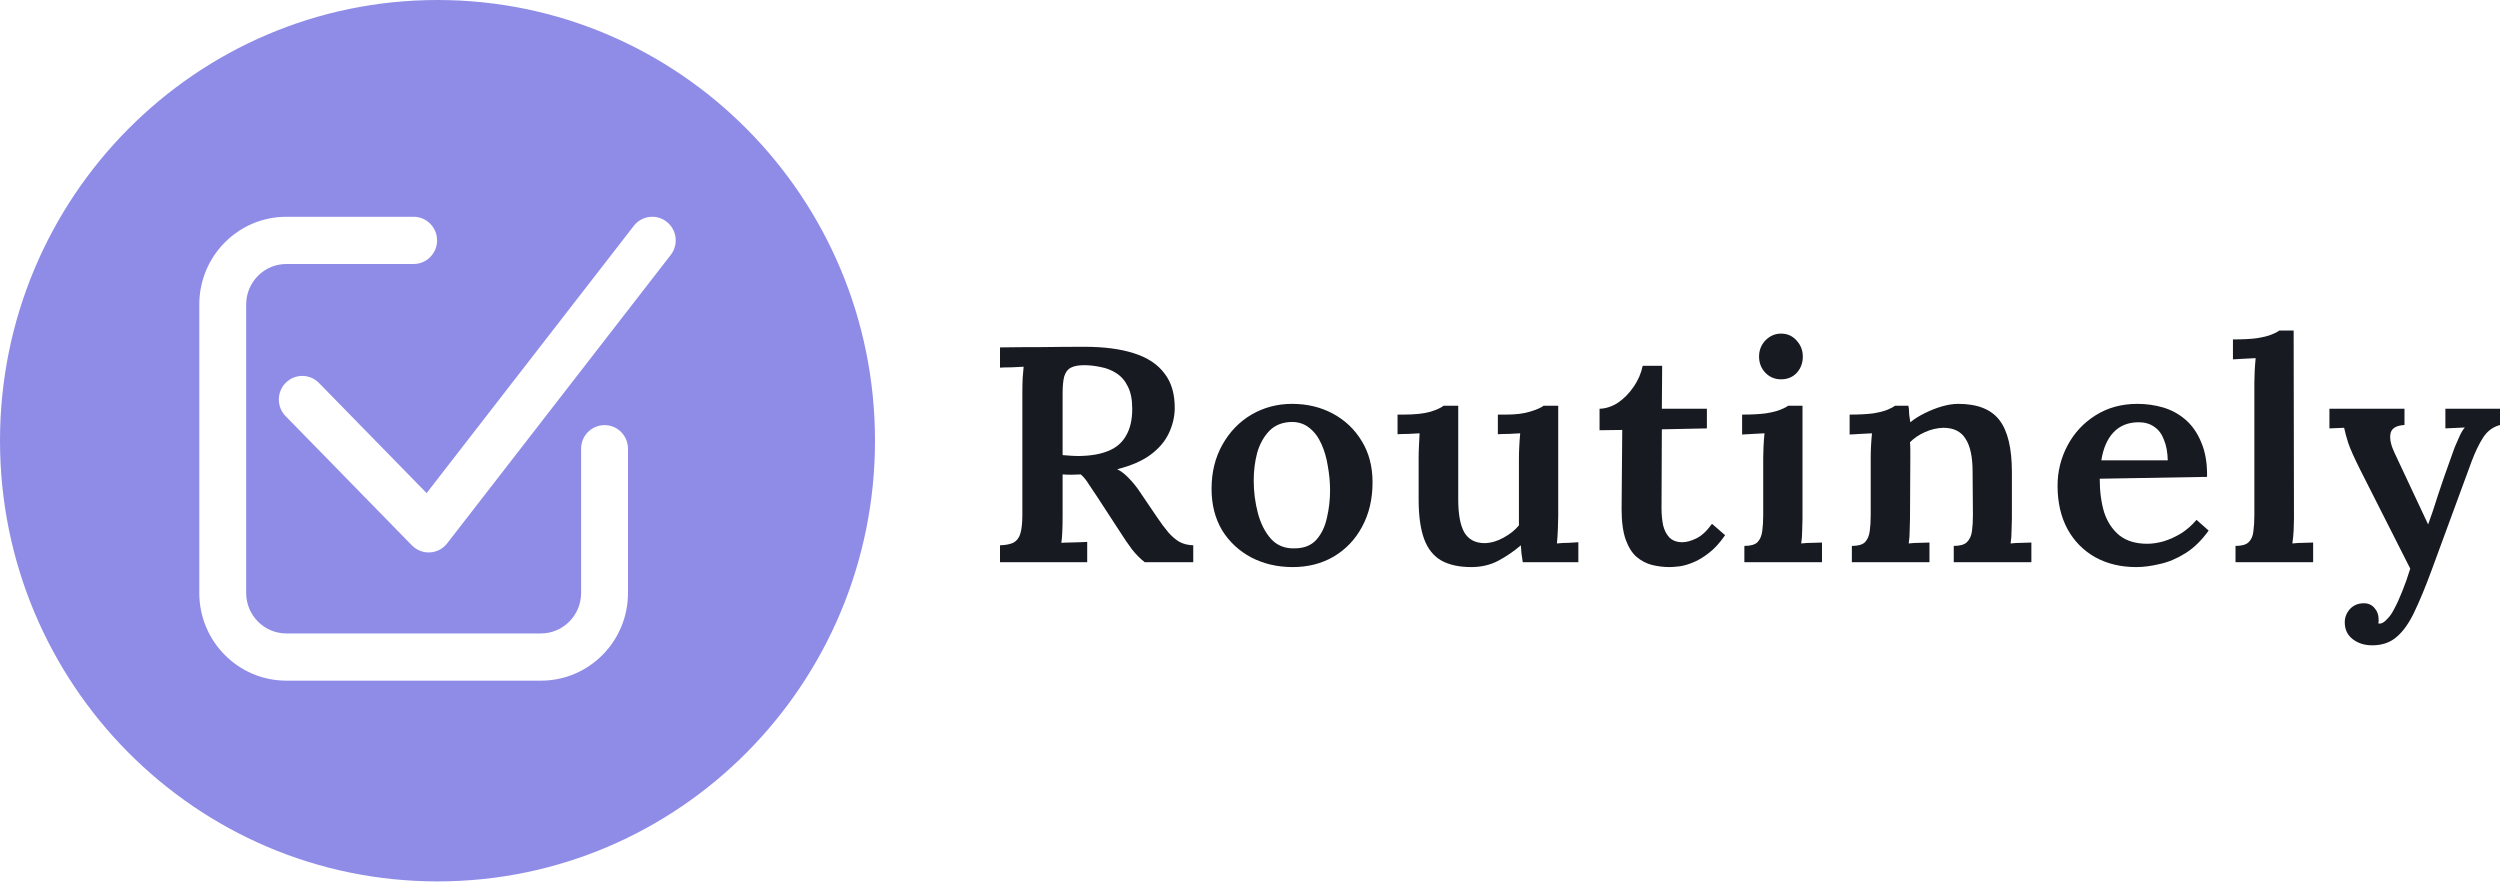
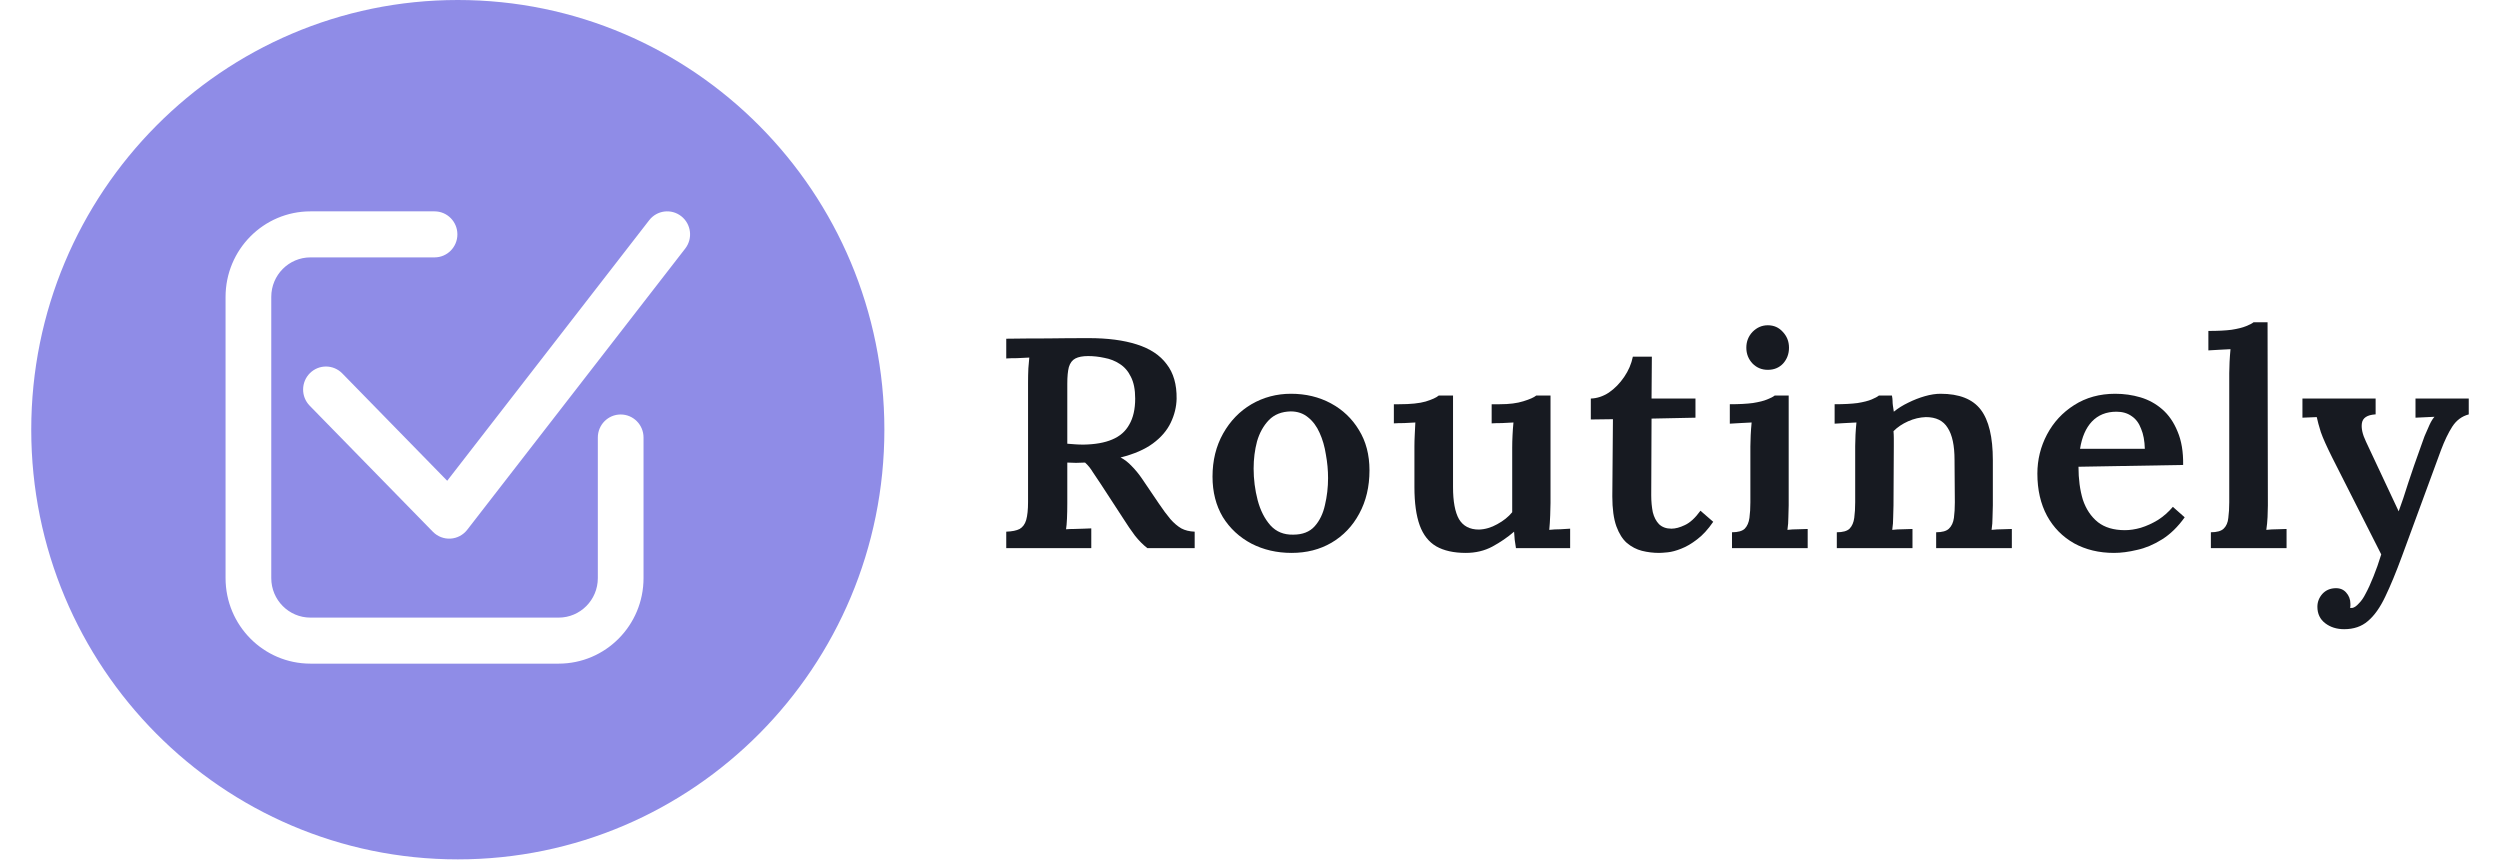
- <svg xmlns="http://www.w3.org/2000/svg" width="156" height="55" viewBox="0 0 156 55" fill="none">
+ <svg xmlns="http://www.w3.org/2000/svg" width="192" height="66" viewBox="0 0 156 55" fill="none">
  <path fill-rule="evenodd" clip-rule="evenodd" d="M27.3 55C42.377 55 54.6 42.688 54.6 27.5C54.6 12.312 42.377 0 27.3 0C12.223 0 0 12.312 0 27.5C0 42.688 12.223 55 27.3 55ZM41.855 15.907C42.352 15.265 42.239 14.34 41.602 13.839C40.965 13.338 40.046 13.452 39.549 14.093L26.621 30.77L19.904 23.897C19.337 23.318 18.411 23.31 17.836 23.881C17.26 24.452 17.253 25.385 17.82 25.965L25.706 34.034C26.002 34.336 26.412 34.495 26.832 34.471C27.253 34.447 27.642 34.241 27.901 33.907L41.855 15.907ZM15.361 19C15.361 17.605 16.484 16.473 17.869 16.473H25.811C26.619 16.473 27.273 15.814 27.273 15C27.273 14.186 26.619 13.527 25.811 13.527H17.869C14.868 13.527 12.436 15.977 12.436 19V37C12.436 40.023 14.868 42.473 17.869 42.473H33.753C36.754 42.473 39.186 40.023 39.186 37V28C39.186 27.186 38.531 26.527 37.724 26.527C36.916 26.527 36.261 27.186 36.261 28V37C36.261 38.395 35.138 39.527 33.753 39.527H17.869C16.484 39.527 15.361 38.395 15.361 37V19Z" fill="#8F8CE7" />
  <path d="M62.4 35.08V34.027C62.772 34.014 63.058 33.956 63.257 33.854C63.456 33.739 63.596 33.548 63.676 33.28C63.755 32.999 63.795 32.616 63.795 32.131V24.492C63.795 24.173 63.802 23.867 63.815 23.573C63.842 23.28 63.862 23.05 63.875 22.884C63.649 22.897 63.39 22.91 63.098 22.922C62.805 22.922 62.573 22.929 62.4 22.942V21.678C63.277 21.665 64.154 21.659 65.031 21.659C65.921 21.646 66.805 21.64 67.682 21.64C68.891 21.64 69.915 21.774 70.752 22.042C71.602 22.31 72.24 22.731 72.665 23.305C73.104 23.867 73.317 24.607 73.303 25.526C73.29 26.049 73.164 26.56 72.924 27.058C72.685 27.555 72.307 27.996 71.788 28.379C71.27 28.762 70.579 29.062 69.715 29.279C69.968 29.406 70.207 29.591 70.433 29.834C70.672 30.076 70.891 30.344 71.091 30.638L72.167 32.227C72.433 32.623 72.679 32.954 72.905 33.222C73.13 33.478 73.363 33.676 73.602 33.816C73.841 33.944 74.127 34.014 74.459 34.027V35.08H71.43C71.15 34.863 70.885 34.594 70.632 34.275C70.393 33.956 70.141 33.586 69.875 33.165L68.44 30.963C68.267 30.695 68.101 30.446 67.941 30.217C67.795 29.974 67.629 29.77 67.443 29.604C67.23 29.617 67.038 29.623 66.865 29.623C66.692 29.623 66.506 29.617 66.307 29.604V32.208C66.307 32.565 66.3 32.891 66.287 33.184C66.274 33.478 66.254 33.708 66.227 33.873C66.373 33.861 66.546 33.854 66.745 33.854C66.958 33.842 67.164 33.835 67.363 33.835C67.563 33.822 67.722 33.816 67.842 33.816V35.08H62.4ZM67.343 28.455C68.088 28.443 68.699 28.334 69.177 28.13C69.669 27.926 70.034 27.607 70.273 27.173C70.526 26.739 70.652 26.183 70.652 25.507C70.652 24.933 70.559 24.467 70.373 24.109C70.2 23.752 69.961 23.478 69.656 23.286C69.363 23.095 69.038 22.967 68.679 22.903C68.333 22.827 67.988 22.788 67.642 22.788C67.297 22.788 67.024 22.839 66.825 22.942C66.626 23.044 66.486 23.229 66.406 23.497C66.34 23.752 66.307 24.103 66.307 24.55V28.398C66.466 28.411 66.632 28.423 66.805 28.436C66.978 28.449 67.157 28.455 67.343 28.455Z" fill="#171A21" />
  <path d="M80.664 35.386C79.72 35.386 78.863 35.188 78.093 34.792C77.322 34.384 76.71 33.816 76.259 33.089C75.82 32.348 75.601 31.487 75.601 30.504C75.601 29.47 75.827 28.551 76.279 27.747C76.731 26.943 77.335 26.317 78.093 25.871C78.863 25.424 79.707 25.201 80.624 25.201C81.567 25.201 82.418 25.405 83.175 25.813C83.933 26.222 84.531 26.79 84.969 27.517C85.421 28.245 85.647 29.106 85.647 30.102C85.647 31.148 85.428 32.074 84.989 32.878C84.564 33.669 83.973 34.288 83.215 34.735C82.471 35.169 81.621 35.386 80.664 35.386ZM80.763 34.218C81.362 34.218 81.82 34.039 82.139 33.682C82.458 33.325 82.677 32.871 82.797 32.323C82.93 31.761 82.996 31.187 82.996 30.6C82.996 30.102 82.95 29.598 82.856 29.087C82.777 28.577 82.644 28.117 82.458 27.709C82.272 27.288 82.026 26.956 81.72 26.713C81.415 26.458 81.043 26.33 80.604 26.33C80.019 26.343 79.554 26.528 79.209 26.885C78.863 27.243 78.611 27.696 78.451 28.245C78.305 28.794 78.232 29.374 78.232 29.987C78.232 30.676 78.318 31.353 78.491 32.016C78.664 32.667 78.936 33.203 79.308 33.624C79.68 34.033 80.165 34.231 80.763 34.218Z" fill="#171A21" />
  <path d="M91.812 35.386C91.041 35.386 90.41 35.245 89.918 34.965C89.44 34.684 89.087 34.237 88.862 33.624C88.636 32.999 88.523 32.182 88.523 31.174V28.57C88.523 28.353 88.529 28.111 88.543 27.843C88.556 27.575 88.569 27.307 88.582 27.039C88.37 27.051 88.131 27.064 87.865 27.077C87.599 27.077 87.38 27.083 87.207 27.096V25.871H87.546C88.277 25.871 88.842 25.813 89.24 25.698C89.652 25.571 89.931 25.443 90.077 25.316H90.994V31.174C90.994 32.093 91.121 32.776 91.373 33.222C91.639 33.669 92.064 33.892 92.649 33.892C93.047 33.88 93.439 33.765 93.825 33.548C94.223 33.331 94.542 33.076 94.781 32.782V28.647C94.781 28.392 94.788 28.13 94.802 27.862C94.815 27.581 94.835 27.307 94.861 27.039C94.649 27.051 94.403 27.064 94.124 27.077C93.858 27.077 93.639 27.083 93.466 27.096V25.871H93.984C94.596 25.871 95.1 25.807 95.499 25.679C95.911 25.552 96.183 25.43 96.316 25.316H97.233V32.189C97.233 32.367 97.227 32.629 97.213 32.974C97.2 33.318 97.18 33.631 97.153 33.912C97.379 33.886 97.619 33.873 97.871 33.873C98.124 33.861 98.33 33.848 98.489 33.835V35.08H95.021C94.994 34.901 94.968 34.722 94.941 34.544C94.928 34.365 94.914 34.193 94.901 34.027C94.489 34.384 94.024 34.703 93.506 34.984C93.001 35.252 92.436 35.386 91.812 35.386Z" fill="#171A21" />
  <path d="M104.178 35.386C103.806 35.386 103.44 35.341 103.082 35.252C102.736 35.163 102.417 34.997 102.125 34.754C101.846 34.512 101.62 34.154 101.447 33.682C101.274 33.197 101.188 32.559 101.188 31.767L101.228 26.828L99.812 26.847V25.507C100.211 25.494 100.597 25.367 100.969 25.124C101.341 24.869 101.666 24.537 101.945 24.128C102.224 23.72 102.41 23.286 102.503 22.827H103.719L103.699 25.507H106.51V26.732L103.699 26.79L103.679 31.71C103.679 32.093 103.713 32.45 103.779 32.782C103.859 33.101 103.992 33.356 104.178 33.548C104.377 33.739 104.643 33.835 104.975 33.835C105.228 33.835 105.513 33.758 105.832 33.605C106.164 33.452 106.497 33.146 106.829 32.686L107.646 33.395C107.314 33.88 106.968 34.256 106.61 34.524C106.264 34.792 105.925 34.99 105.593 35.118C105.274 35.245 104.988 35.322 104.736 35.348C104.483 35.373 104.297 35.386 104.178 35.386Z" fill="#171A21" />
  <path d="M108.848 34.065C109.233 34.065 109.506 33.988 109.665 33.835C109.825 33.669 109.924 33.439 109.964 33.146C110.004 32.852 110.024 32.52 110.024 32.15V28.57C110.024 28.353 110.031 28.117 110.044 27.862C110.057 27.594 110.077 27.319 110.104 27.039C109.878 27.051 109.632 27.064 109.366 27.077C109.1 27.09 108.881 27.102 108.708 27.115V25.871C109.306 25.871 109.798 25.845 110.183 25.794C110.582 25.73 110.888 25.654 111.1 25.564C111.326 25.475 111.486 25.392 111.579 25.316H112.476V32.342C112.476 32.546 112.469 32.795 112.456 33.089C112.456 33.369 112.436 33.644 112.396 33.912C112.609 33.886 112.835 33.873 113.074 33.873C113.326 33.861 113.532 33.854 113.692 33.854V35.08H108.848V34.065ZM111.14 23.669C110.755 23.669 110.429 23.535 110.164 23.267C109.898 22.986 109.765 22.648 109.765 22.252C109.765 21.857 109.898 21.518 110.164 21.238C110.443 20.957 110.768 20.817 111.14 20.817C111.526 20.817 111.845 20.957 112.097 21.238C112.363 21.518 112.496 21.857 112.496 22.252C112.496 22.648 112.369 22.986 112.117 23.267C111.864 23.535 111.539 23.669 111.14 23.669Z" fill="#171A21" />
  <path d="M115.556 35.08V34.065C115.941 34.065 116.214 33.988 116.373 33.835C116.533 33.669 116.632 33.439 116.672 33.146C116.712 32.852 116.732 32.52 116.732 32.15V28.551C116.732 28.321 116.739 28.079 116.752 27.824C116.765 27.568 116.785 27.307 116.812 27.039C116.599 27.051 116.353 27.064 116.074 27.077C115.808 27.09 115.589 27.102 115.416 27.115V25.871C116.014 25.871 116.506 25.845 116.891 25.794C117.277 25.73 117.576 25.654 117.788 25.564C118.001 25.475 118.154 25.392 118.247 25.316H119.084C119.111 25.456 119.124 25.571 119.124 25.66C119.124 25.75 119.13 25.845 119.144 25.947C119.157 26.037 119.177 26.171 119.204 26.349C119.469 26.132 119.775 25.941 120.12 25.775C120.479 25.596 120.838 25.456 121.197 25.354C121.556 25.252 121.888 25.201 122.193 25.201C123.389 25.201 124.247 25.539 124.765 26.215C125.283 26.892 125.542 27.97 125.542 29.451V32.342C125.542 32.546 125.535 32.795 125.522 33.089C125.522 33.369 125.502 33.644 125.462 33.912C125.688 33.886 125.921 33.873 126.16 33.873C126.399 33.861 126.599 33.854 126.758 33.854V35.08H121.914V34.065C122.3 34.065 122.572 33.988 122.732 33.835C122.904 33.669 123.011 33.439 123.051 33.146C123.09 32.852 123.11 32.52 123.11 32.15L123.09 29.432C123.09 28.513 122.944 27.83 122.652 27.383C122.373 26.924 121.908 26.694 121.257 26.694C120.871 26.707 120.493 26.796 120.12 26.962C119.748 27.128 119.436 27.338 119.184 27.594C119.197 27.747 119.204 27.907 119.204 28.072C119.204 28.238 119.204 28.404 119.204 28.57L119.184 32.342C119.184 32.546 119.177 32.795 119.164 33.089C119.164 33.369 119.144 33.644 119.104 33.912C119.316 33.886 119.542 33.873 119.782 33.873C120.034 33.861 120.24 33.854 120.399 33.854V35.08H115.556Z" fill="#171A21" />
  <path d="M133.296 35.386C132.339 35.386 131.488 35.182 130.744 34.773C130 34.352 129.422 33.765 129.01 33.012C128.598 32.246 128.392 31.346 128.392 30.312C128.392 29.419 128.598 28.583 129.01 27.804C129.422 27.026 130 26.4 130.744 25.928C131.502 25.443 132.379 25.201 133.375 25.201C133.933 25.201 134.472 25.277 134.99 25.43C135.508 25.584 135.973 25.839 136.385 26.196C136.797 26.554 137.123 27.026 137.362 27.613C137.614 28.2 137.734 28.915 137.721 29.757L131.023 29.872C131.023 30.663 131.116 31.365 131.302 31.978C131.502 32.578 131.82 33.056 132.259 33.414C132.698 33.758 133.276 33.931 133.993 33.931C134.312 33.931 134.651 33.88 135.01 33.778C135.382 33.663 135.747 33.497 136.106 33.28C136.465 33.05 136.784 32.769 137.063 32.438L137.82 33.108C137.382 33.72 136.897 34.193 136.365 34.524C135.834 34.856 135.302 35.08 134.771 35.194C134.239 35.322 133.747 35.386 133.296 35.386ZM131.123 28.723H135.269C135.256 28.213 135.176 27.785 135.03 27.441C134.897 27.083 134.697 26.815 134.432 26.637C134.166 26.445 133.84 26.349 133.455 26.349C132.804 26.349 132.279 26.56 131.88 26.981C131.495 27.39 131.242 27.97 131.123 28.723Z" fill="#171A21" />
  <path d="M139.496 34.065C139.881 34.065 140.154 33.988 140.313 33.835C140.486 33.669 140.585 33.439 140.612 33.146C140.652 32.852 140.672 32.52 140.672 32.15V23.88C140.672 23.663 140.679 23.427 140.692 23.171C140.705 22.903 140.725 22.629 140.752 22.348C140.526 22.361 140.28 22.374 140.014 22.386C139.748 22.399 139.522 22.412 139.336 22.425V21.18C139.948 21.18 140.446 21.155 140.831 21.104C141.23 21.04 141.536 20.963 141.748 20.874C141.974 20.785 142.134 20.702 142.227 20.625H143.124L143.144 32.342C143.144 32.546 143.137 32.795 143.124 33.089C143.11 33.369 143.084 33.644 143.044 33.912C143.27 33.886 143.502 33.873 143.742 33.873C143.981 33.861 144.18 33.854 144.34 33.854V35.08H139.496V34.065Z" fill="#171A21" />
  <path d="M148.027 40.268C147.549 40.268 147.143 40.14 146.811 39.885C146.479 39.63 146.313 39.279 146.313 38.832C146.313 38.526 146.419 38.251 146.632 38.009C146.844 37.779 147.117 37.658 147.449 37.645C147.741 37.632 147.974 37.722 148.146 37.913C148.333 38.117 148.426 38.36 148.426 38.641C148.426 38.679 148.426 38.717 148.426 38.755C148.426 38.806 148.419 38.858 148.406 38.909C148.432 38.909 148.479 38.909 148.545 38.909C148.678 38.883 148.818 38.787 148.964 38.621C149.123 38.468 149.269 38.258 149.402 37.99C149.562 37.696 149.728 37.332 149.901 36.898C150.073 36.477 150.239 36.005 150.399 35.482L147.269 29.298C146.911 28.583 146.665 28.034 146.532 27.651C146.412 27.268 146.326 26.949 146.273 26.694L145.356 26.732V25.507H150.04V26.522H150C149.495 26.56 149.216 26.745 149.163 27.077C149.11 27.396 149.196 27.792 149.422 28.264L151.515 32.725C151.701 32.227 151.907 31.614 152.133 30.887C152.372 30.159 152.638 29.393 152.93 28.589C152.997 28.385 153.077 28.162 153.17 27.919C153.276 27.664 153.382 27.422 153.488 27.192C153.595 26.962 153.701 26.79 153.807 26.675L152.592 26.732V25.507H156V26.522C155.561 26.637 155.209 26.898 154.944 27.307C154.691 27.702 154.452 28.2 154.226 28.8L151.734 35.577C151.349 36.624 150.99 37.492 150.658 38.181C150.326 38.883 149.954 39.406 149.542 39.751C149.143 40.096 148.638 40.268 148.027 40.268Z" fill="#171A21" />
</svg>
